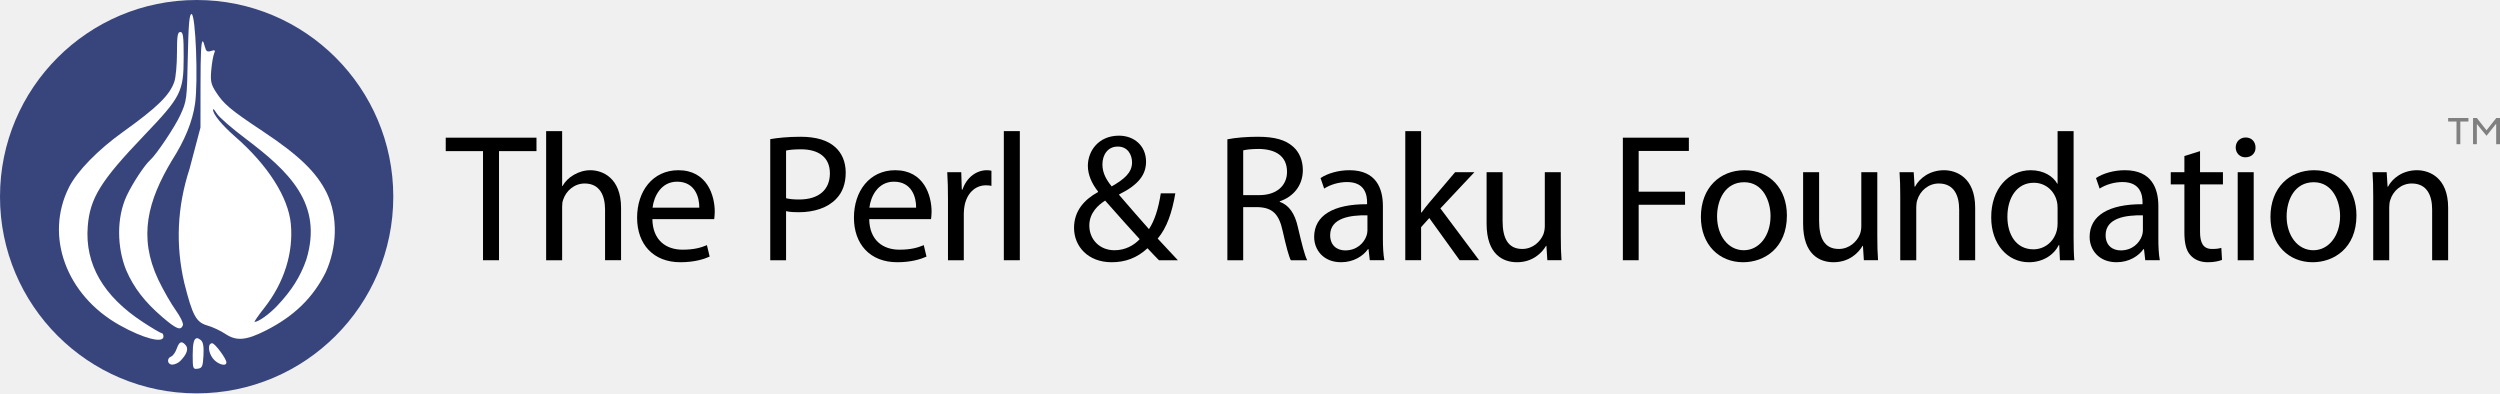
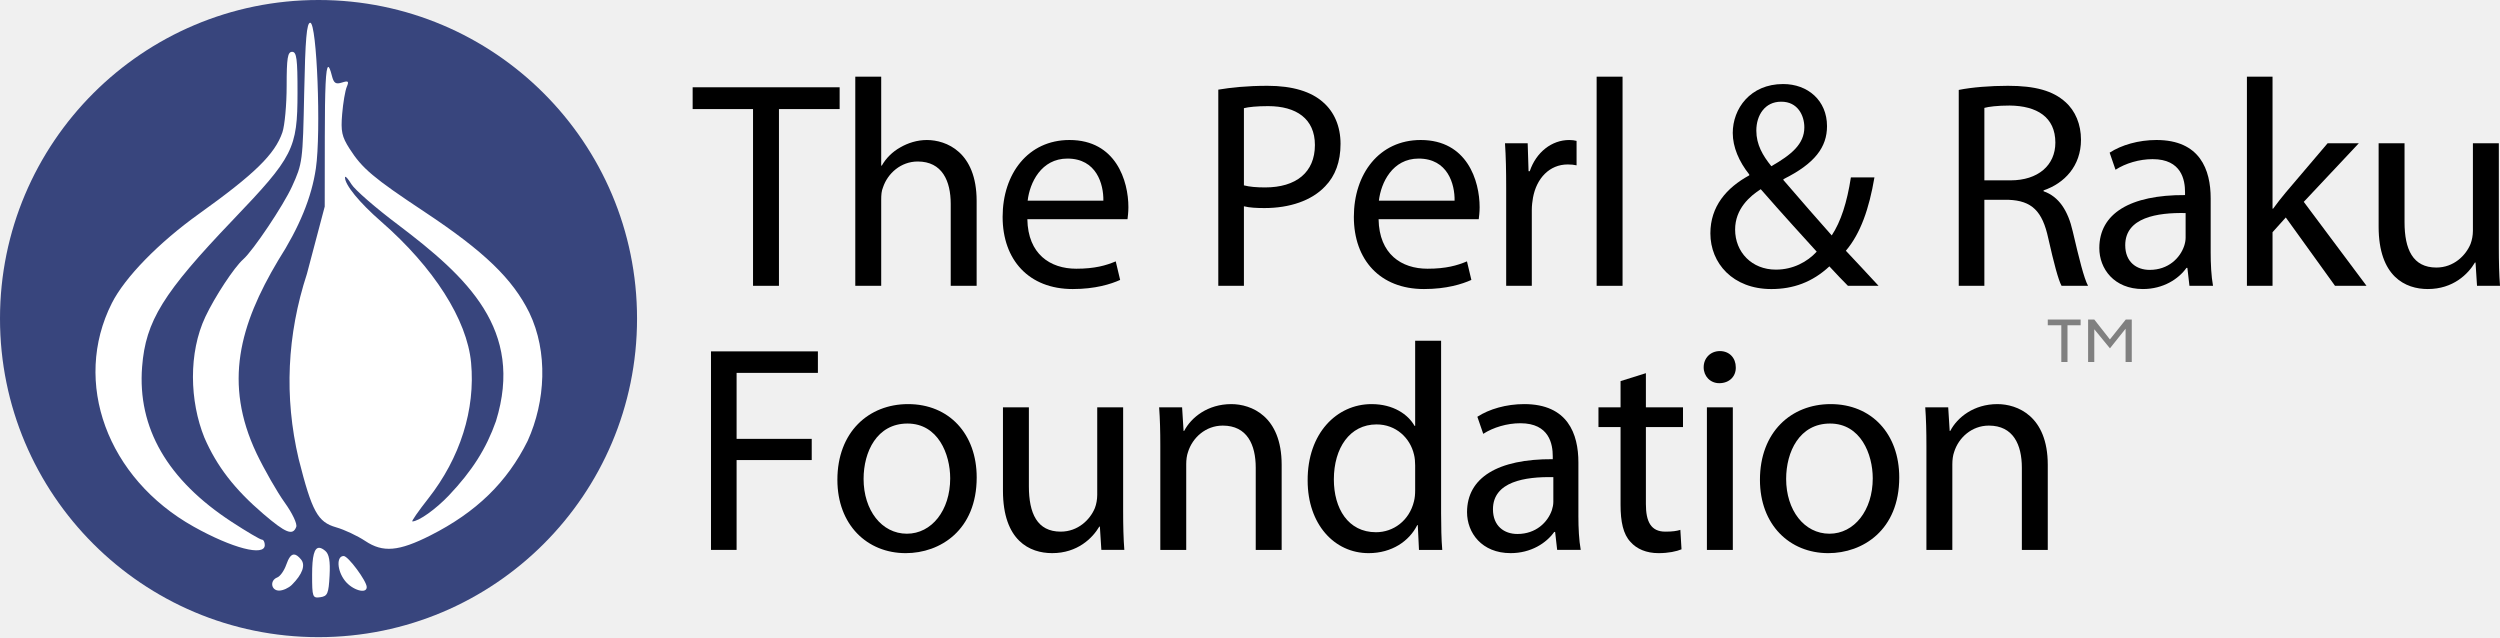
- <svg xmlns="http://www.w3.org/2000/svg" version="1.1" id="Layer_1" x="0px" y="0px" width="675.6px" height="106.3px" viewBox="0 0 675.6 106.3" enable-background="new 0 0 675.6 106.3" xml:space="preserve">
-   <path fill="#38457D" d="M106.282,53.15C106.287,23.801,82.499,0.005,53.15,0C23.801-0.004,0.005,23.784,0,53.133v0.017  c-0.005,29.349,23.784,53.145,53.132,53.15c29.349,0.004,53.145-23.784,53.15-53.133V53.15z" />
-   <path fill="#FFFFFF" d="M57.343,92.763c-1.246,0-1.121,2.438,0.212,4.133c1.233,1.568,3.629,2.263,3.629,1.055  C61.185,96.943,58.088,92.763,57.343,92.763 M49.059,92.514c-0.495-0.01-0.902,0.555-1.308,1.72c-0.34,0.976-1.011,1.92-1.489,2.104  c-1.288,0.493-1.056,2.195,0.301,2.195c0.644,0,1.604-0.435,2.131-0.962c1.764-1.763,2.314-3.289,1.526-4.239  C49.775,92.798,49.397,92.521,49.059,92.514 M53.26,91.395c-0.83-0.026-1.188,1.393-1.188,4.479c0,3.754,0.072,3.947,1.369,3.764  c1.205-0.171,1.386-0.6,1.544-3.592c0.129-2.449-0.073-3.606-0.731-4.152C53.868,91.573,53.538,91.404,53.26,91.395 M57.611,29.497  c0.138-0.028,0.54,0.451,1.008,1.221c0.575,0.946,4.084,3.997,7.799,6.782c11.538,8.744,21.054,17.492,16.328,32.759  c-1.616,4.581-3.954,8.272-7.84,12.38c-2.176,2.299-5.06,4.354-6.112,4.354c-0.189,0,1.003-1.715,2.649-3.809  c5.341-6.797,7.882-14.855,7.152-22.672c-0.67-7.175-6.219-15.884-14.993-23.536c-3.645-3.179-6.067-6.135-6.042-7.374  C57.562,29.541,57.58,29.503,57.611,29.497 M54.758,11.171c-0.411,0.068-0.561,3.616-0.568,11.6l-0.014,11.691l-2.973,11.234  c-3.313,10.153-3.811,20.513-1.377,30.868c2.228,8.798,3.179,10.539,6.259,11.414c1.372,0.391,3.559,1.417,4.859,2.284  c2.941,1.962,5.573,1.74,10.846-0.924c7.676-3.878,12.821-8.88,16.25-15.798c2.977-6.585,3.42-14.819,0.272-21.373  c-2.793-5.652-7.519-10.207-17.41-16.772c-8.641-5.735-10.46-7.267-12.589-10.596c-1.284-2.008-1.471-2.89-1.229-5.769  c0.157-1.87,0.503-3.908,0.767-4.531c0.404-0.954,0.274-1.07-0.809-0.726c-1.034,0.328-1.36,0.106-1.673-1.142  C55.123,11.65,54.919,11.145,54.758,11.171 M48.735,8.647c-0.745,0-0.911,1.039-0.911,5.682c0,3.123-0.32,6.608-0.708,7.744  c-1.246,3.652-4.61,6.941-13.915,13.601c-6.728,4.815-12.367,10.596-14.544,14.909c-6.653,13.18-0.776,29.213,13.666,37.289  c6.445,3.605,11.853,5.008,11.853,3.07c0-0.501-0.216-0.911-0.485-0.911s-2.525-1.328-5.012-2.949  C27.93,80.071,22.913,71.394,23.71,61.183c0.597-7.63,3.49-12.303,15.168-24.511c10.074-10.531,10.75-11.87,10.758-21.192  C49.642,9.809,49.491,8.647,48.735,8.647 M51.758,3.793c-0.591,0-0.827,2.752-1.008,11.687c-0.23,11.425-0.276,11.782-2.034,15.64  c-1.442,3.165-6.486,10.688-8.141,12.145c-1.491,1.311-4.728,6.229-6.315,9.592c-2.833,6.01-2.631,14.062-0.157,20.166  c2.069,4.771,5.04,8.615,9.828,12.713c3.758,3.216,4.917,3.672,5.492,2.173c0.196-0.509-0.647-2.285-1.927-4.067  c-1.251-1.741-3.371-5.441-4.707-8.226c-5.524-11.691-2.794-21.402,3.602-32.143c3.56-5.566,5.607-10.559,6.31-15.391  C53.583,22.027,52.875,3.793,51.758,3.793" />
-   <polygon points="130.529,40.84 120.455,40.84 120.455,37.204 144.978,37.204 144.978,40.84 134.853,40.84 134.853,70.326   130.529,70.326 " />
-   <path d="M147.589,35.433h4.324v14.843h0.098c0.69-1.23,1.771-2.311,3.096-3.048c1.279-0.736,2.803-1.227,4.424-1.227  c3.194,0,8.304,1.964,8.304,10.171v14.153h-4.324V56.665c0-3.833-1.426-7.078-5.504-7.078c-2.802,0-5.013,1.966-5.798,4.326  c-0.247,0.59-0.296,1.228-0.296,2.065v14.349h-4.324V35.433z" />
-   <path d="M188.977,56.124c0.049-2.751-1.133-7.026-5.997-7.026c-4.373,0-6.291,4.028-6.633,7.026H188.977z M176.296,59.217  c0.1,5.848,3.835,8.257,8.159,8.257c3.096,0,4.962-0.541,6.586-1.226l0.736,3.094c-1.523,0.69-4.128,1.524-7.912,1.524  c-7.322,0-11.695-4.865-11.695-12.04c0-7.176,4.226-12.826,11.155-12.826c7.765,0,9.829,6.831,9.829,11.204  c0,0.885-0.1,1.571-0.149,2.013H176.296z" />
-   <path d="M212.427,53.567c0.934,0.245,2.113,0.345,3.539,0.345c5.16,0,8.305-2.507,8.305-7.078c0-4.373-3.096-6.486-7.814-6.486  c-1.868,0-3.291,0.147-4.03,0.343V53.567z M208.152,37.598c2.064-0.345,4.766-0.641,8.208-0.641c4.226,0,7.322,0.983,9.288,2.754  c1.817,1.572,2.899,3.979,2.899,6.929c0,2.998-0.886,5.356-2.556,7.075c-2.26,2.409-5.946,3.639-10.123,3.639  c-1.279,0-2.458-0.051-3.441-0.296v13.269h-4.275V37.598z" />
-   <path d="M247.575,56.124c0.048-2.751-1.133-7.026-5.997-7.026c-4.373,0-6.291,4.028-6.633,7.026H247.575z M234.894,59.217  c0.1,5.848,3.835,8.257,8.159,8.257c3.096,0,4.962-0.541,6.586-1.226l0.736,3.094c-1.523,0.69-4.128,1.524-7.912,1.524  c-7.322,0-11.695-4.865-11.695-12.04c0-7.176,4.226-12.826,11.155-12.826c7.764,0,9.829,6.831,9.829,11.204  c0,0.885-0.1,1.571-0.149,2.013H234.894z" />
-   <path d="M256.182,53.962c0-2.803-0.049-5.209-0.198-7.421h3.785l0.147,4.669h0.196c1.081-3.196,3.686-5.209,6.586-5.209  c0.492,0,0.837,0.049,1.228,0.147v4.079c-0.443-0.1-0.883-0.148-1.475-0.148c-3.045,0-5.207,2.31-5.798,5.553  c-0.098,0.591-0.196,1.277-0.196,2.017v12.678h-4.275V53.962z" />
-   <rect x="271.273" y="35.434" width="4.324" height="34.892" />
-   <path d="M302.042,39.61c-2.702,0-4.126,2.262-4.126,4.818c0,2.358,1.081,4.177,2.505,5.945c3.342-1.917,5.504-3.685,5.504-6.486  c0-2.015-1.129-4.277-3.832-4.277H302.042z M301.208,67.624c2.8,0,5.209-1.277,6.782-2.996c-1.967-2.167-5.652-6.193-9.338-10.421  c-1.768,1.13-4.275,3.245-4.275,6.734c0,3.784,2.8,6.683,6.782,6.683H301.208z M313.199,70.326  c-0.934-0.933-1.819-1.868-3.096-3.243c-2.852,2.651-6.046,3.784-9.682,3.784c-6.438,0-10.172-4.324-10.172-9.287  c0-4.522,2.702-7.618,6.486-9.682V51.75c-1.72-2.164-2.752-4.571-2.752-6.931c0-4.028,2.901-8.156,8.404-8.156  c4.128,0,7.322,2.751,7.322,7.026c0,3.49-2.015,6.242-7.273,8.846v0.147c2.802,3.245,5.947,6.88,8.061,9.238  c1.521-2.308,2.553-5.503,3.194-9.678h3.93c-0.885,5.209-2.309,9.337-4.767,12.236c1.768,1.868,3.49,3.732,5.454,5.848H313.199z" />
-   <path d="M335.962,52.731h4.375c4.569,0,7.469-2.504,7.469-6.29c0-4.275-3.096-6.141-7.617-6.19c-2.064,0-3.537,0.195-4.227,0.391  V52.731z M331.687,37.646c2.162-0.442,5.258-0.689,8.208-0.689c4.569,0,7.518,0.836,9.581,2.704  c1.671,1.473,2.605,3.735,2.605,6.291c0,4.373-2.752,7.271-6.242,8.452v0.147c2.557,0.885,4.08,3.245,4.864,6.684  c1.082,4.618,1.869,7.814,2.556,9.091h-4.422c-0.54-0.983-1.278-3.783-2.211-7.912c-0.982-4.57-2.753-6.29-6.635-6.437h-4.03v14.349  h-4.275V37.646z" />
-   <path d="M369.537,58.188c-4.718-0.099-10.074,0.735-10.074,5.357c0,2.802,1.866,4.124,4.077,4.124c3.097,0,5.063-1.962,5.75-3.979  c0.149-0.443,0.247-0.932,0.247-1.375V58.188z M373.715,64.626c0,2.064,0.098,4.077,0.392,5.698h-3.931l-0.346-2.996h-0.146  c-1.326,1.865-3.882,3.537-7.274,3.537c-4.814,0-7.272-3.391-7.272-6.831c0-5.749,5.11-8.894,14.302-8.846v-0.491  c0-1.966-0.54-5.503-5.407-5.503c-2.211,0-4.52,0.687-6.191,1.768l-0.981-2.849c1.963-1.279,4.815-2.113,7.811-2.113  c7.274,0,9.045,4.962,9.045,9.729V64.626z" />
-   <path d="M384.039,57.451h0.099c0.589-0.836,1.426-1.867,2.113-2.703l6.979-8.207h5.205l-9.187,9.778l10.468,14.006h-5.256  l-8.21-11.4l-2.212,2.456v8.944h-4.274V35.433h4.274V57.451z" />
-   <path d="M421.792,63.839c0,2.455,0.047,4.617,0.196,6.486h-3.835l-0.247-3.882h-0.099c-1.132,1.916-3.634,4.422-7.864,4.422  c-3.732,0-8.205-2.064-8.205-10.418V46.541h4.323v13.171c0,4.52,1.38,7.566,5.312,7.566c2.894,0,4.912-2.013,5.699-3.933  c0.242-0.638,0.396-1.426,0.396-2.209V46.541h4.324V63.839z" />
-   <polygon points="438.561,37.204 456.397,37.204 456.397,40.791 442.833,40.791 442.833,51.8 455.367,51.8 455.367,55.336   442.833,55.336 442.833,70.325 438.561,70.325 " />
-   <path d="M464.02,58.481c0,5.209,3.001,9.143,7.227,9.143c4.128,0,7.223-3.882,7.223-9.24c0-4.028-2.014-9.14-7.125-9.14  S464.02,53.961,464.02,58.481 M482.891,58.235c0,8.797-6.091,12.632-11.841,12.632c-6.438,0-11.401-4.717-11.401-12.236  c0-7.963,5.21-12.63,11.793-12.63C478.272,46,482.891,50.963,482.891,58.235" />
-   <path d="M507.323,63.839c0,2.455,0.052,4.617,0.2,6.486h-3.834l-0.247-3.882h-0.098c-1.128,1.916-3.635,4.422-7.861,4.422  c-3.736,0-8.21-2.064-8.21-10.418V46.541h4.324v13.171c0,4.52,1.38,7.566,5.307,7.566c2.903,0,4.916-2.013,5.704-3.933  c0.246-0.638,0.392-1.426,0.392-2.209V46.541h4.323V63.839z" />
-   <path d="M513.524,52.979c0-2.458-0.051-4.473-0.195-6.437h3.831l0.245,3.93h0.099c1.179-2.26,3.933-4.471,7.865-4.471  c3.289,0,8.401,1.964,8.401,10.123v14.202h-4.325v-13.71c0-3.833-1.425-7.029-5.503-7.029c-2.851,0-5.06,2.015-5.8,4.424  c-0.196,0.54-0.294,1.277-0.294,2.016v14.3h-4.324V52.979z" />
-   <path d="M556.042,56.221c0-0.54-0.047-1.276-0.196-1.817c-0.638-2.754-2.996-5.014-6.239-5.014c-4.473,0-7.129,3.933-7.129,9.189  c0,4.817,2.362,8.797,7.031,8.797c2.897,0,5.55-1.915,6.337-5.158c0.149-0.592,0.196-1.179,0.196-1.868V56.221z M560.37,35.433  v28.751c0,2.111,0.047,4.521,0.195,6.142h-3.886l-0.196-4.129h-0.097c-1.328,2.656-4.227,4.67-8.108,4.67  c-5.75,0-10.172-4.865-10.172-12.092c-0.051-7.91,4.865-12.774,10.661-12.774c3.639,0,6.095,1.719,7.176,3.636h0.099V35.433H560.37z  " />
-   <path d="M579.096,58.188c-4.715-0.099-10.073,0.735-10.073,5.357c0,2.802,1.868,4.124,4.081,4.124c3.094,0,5.061-1.962,5.75-3.979  c0.145-0.443,0.242-0.932,0.242-1.375V58.188z M583.275,64.626c0,2.064,0.099,4.077,0.392,5.698h-3.933l-0.34-2.996h-0.148  c-1.328,1.865-3.883,3.537-7.274,3.537c-4.818,0-7.273-3.391-7.273-6.831c0-5.749,5.111-8.894,14.3-8.846v-0.491  c0-1.966-0.54-5.503-5.404-5.503c-2.209,0-4.521,0.687-6.193,1.768l-0.982-2.849c1.966-1.279,4.817-2.113,7.813-2.113  c7.273,0,9.044,4.962,9.044,9.729V64.626z" />
-   <path d="M594.537,40.84v5.701h6.191v3.292h-6.191v12.829c0,2.948,0.834,4.616,3.243,4.616c1.179,0,1.867-0.098,2.507-0.294  l0.194,3.244c-0.834,0.344-2.161,0.639-3.834,0.639c-2.013,0-3.635-0.689-4.669-1.868c-1.226-1.277-1.668-3.389-1.668-6.193V49.833  h-3.686v-3.292h3.686v-4.375L594.537,40.84z" />
-   <path d="M604.717,46.541h4.324v23.785h-4.324V46.541z M609.535,39.857c0.047,1.475-1.034,2.654-2.755,2.654  c-1.522,0-2.604-1.179-2.604-2.654c0-1.524,1.128-2.703,2.702-2.703C608.501,37.154,609.535,38.333,609.535,39.857" />
-   <path d="M617.937,58.481c0,5.209,3.001,9.143,7.226,9.143c4.129,0,7.223-3.882,7.223-9.24c0-4.028-2.013-9.14-7.124-9.14  S617.937,53.961,617.937,58.481 M636.807,58.235c0,8.797-6.091,12.632-11.84,12.632c-6.439,0-11.401-4.717-11.401-12.236  c0-7.963,5.209-12.63,11.793-12.63C632.189,46,636.807,50.963,636.807,58.235" />
-   <path d="M641.339,52.979c0-2.458-0.051-4.473-0.195-6.437h3.831l0.246,3.93h0.098c1.179-2.26,3.933-4.471,7.865-4.471  c3.291,0,8.401,1.964,8.401,10.123v14.202h-4.323v-13.71c0-3.833-1.427-7.029-5.505-7.029c-2.85,0-5.06,2.015-5.8,4.424  c-0.195,0.54-0.294,1.277-0.294,2.016v14.3h-4.324V52.979z" />
-   <path fill="#808080" d="M675.6,31.89h-1.002l-2.646,3.32l-2.607-3.32h-1.03v7.087h1.03v-5.466l2.614,3.185l2.609-3.274v5.555h1.031  V31.89z M667.065,31.89h-5.48v0.961h2.26v6.126h1.031v-6.126h2.189V31.89z" />
+ <svg xmlns="http://www.w3.org/2000/svg" version="1.1" id="Layer_1" x="0px" y="0px" width="417.092" height="106.3" viewBox="0 0 417.092 106.3" enable-background="new 0 0 675.6 106.3" xml:space="preserve">
+   <defs id="defs55" />
+   <path fill="#38457d" d="M 106.282,53.15 C 106.287,23.801 82.499,0.005 53.15,5.0438205e-7 23.801,-0.004 0.005,23.784 7.8803494e-7,53.133 v 0.017 C -0.005,82.499 23.784,106.295 53.132,106.3 82.481,106.304 106.277,82.516 106.282,53.167 Z" id="path2" />
+   <path fill="#ffffff" d="m 57.343,92.763 c -1.246,0 -1.121,2.438 0.212,4.133 1.233,1.568 3.629,2.263 3.629,1.055 10e-4,-1.008 -3.096,-5.188 -3.841,-5.188 m -8.284,-0.249 c -0.495,-0.01 -0.902,0.555 -1.308,1.72 -0.34,0.976 -1.011,1.92 -1.489,2.104 -1.288,0.493 -1.056,2.195 0.301,2.195 0.644,0 1.604,-0.435 2.131,-0.962 1.764,-1.763 2.314,-3.289 1.526,-4.239 -0.445,-0.534 -0.823,-0.811 -1.161,-0.818 m 4.201,-1.119 c -0.83,-0.026 -1.188,1.393 -1.188,4.479 0,3.754 0.072,3.947 1.369,3.764 1.205,-0.171 1.386,-0.6 1.544,-3.592 0.129,-2.449 -0.073,-3.606 -0.731,-4.152 -0.386,-0.321 -0.716,-0.49 -0.994,-0.499 m 4.351,-61.898 c 0.138,-0.028 0.54,0.451 1.008,1.221 0.575,0.946 4.084,3.997 7.799,6.782 11.538,8.744 21.054,17.492 16.328,32.759 -1.616,4.581 -3.954,8.272 -7.84,12.38 -2.176,2.299 -5.06,4.354 -6.112,4.354 -0.189,0 1.003,-1.715 2.649,-3.809 5.341,-6.797 7.882,-14.855 7.152,-22.672 -0.67,-7.175 -6.219,-15.884 -14.993,-23.536 -3.645,-3.179 -6.067,-6.135 -6.042,-7.374 0.002,-0.061 0.02,-0.099 0.051,-0.105 m -2.853,-18.326 c -0.411,0.068 -0.561,3.616 -0.568,11.6 l -0.014,11.691 -2.973,11.234 c -3.313,10.153 -3.811,20.513 -1.377,30.868 2.228,8.798 3.179,10.539 6.259,11.414 1.372,0.391 3.559,1.417 4.859,2.284 2.941,1.962 5.573,1.74 10.846,-0.924 7.676,-3.878 12.821,-8.88 16.25,-15.798 2.977,-6.585 3.42,-14.819 0.272,-21.373 -2.793,-5.652 -7.519,-10.207 -17.41,-16.772 -8.641,-5.735 -10.46,-7.267 -12.589,-10.596 -1.284,-2.008 -1.471,-2.89 -1.229,-5.769 0.157,-1.87 0.503,-3.908 0.767,-4.531 0.404,-0.954 0.274,-1.07 -0.809,-0.726 -1.034,0.328 -1.36,0.106 -1.673,-1.142 -0.246,-0.981 -0.45,-1.486 -0.611,-1.46 m -6.023,-2.524 c -0.745,0 -0.911,1.039 -0.911,5.682 0,3.123 -0.32,6.608 -0.708,7.744 -1.246,3.652 -4.61,6.941 -13.915,13.601 -6.728,4.815 -12.367,10.596 -14.544,14.909 -6.653,13.18 -0.776,29.213 13.666,37.289 6.445,3.605 11.853,5.008 11.853,3.07 0,-0.501 -0.216,-0.911 -0.485,-0.911 -0.269,0 -2.525,-1.328 -5.012,-2.949 -10.749,-7.011 -15.766,-15.688 -14.969,-25.899 0.597,-7.63 3.49,-12.303 15.168,-24.511 10.074,-10.531 10.75,-11.87 10.758,-21.192 0.006,-5.671 -0.145,-6.833 -0.901,-6.833 m 3.023,-4.854 c -0.591,0 -0.827,2.752 -1.008,11.687 -0.23,11.425 -0.276,11.782 -2.034,15.64 -1.442,3.165 -6.486,10.688 -8.141,12.145 -1.491,1.311 -4.728,6.229 -6.315,9.592 -2.833,6.01 -2.631,14.062 -0.157,20.166 2.069,4.771 5.04,8.615 9.828,12.713 3.758,3.216 4.917,3.672 5.492,2.173 0.196,-0.509 -0.647,-2.285 -1.927,-4.067 -1.251,-1.741 -3.371,-5.441 -4.707,-8.226 -5.524,-11.691 -2.794,-21.402 3.602,-32.143 3.56,-5.566 5.607,-10.559 6.31,-15.391 0.882,-6.055 0.174,-24.289 -0.943,-24.289" id="path4" />
+   <g id="g897" transform="translate(-4.895651,3.059783)">
+     <polygon points="144.978,40.84 134.853,40.84 134.853,70.326 130.529,70.326 130.529,40.84 120.455,40.84 120.455,37.204 144.978,37.204 " id="polygon6" transform="translate(0,-25.70217)" />
+     <path d="m 147.589,9.731 h 4.324 v 14.843 h 0.098 c 0.69,-1.23 1.771,-2.311 3.096,-3.048 1.279,-0.736 2.803,-1.227 4.424,-1.227 3.194,0 8.304,1.964 8.304,10.171 v 14.153 h -4.324 v -13.66 c 0,-3.833 -1.426,-7.078 -5.504,-7.078 -2.802,0 -5.013,1.966 -5.798,4.326 -0.247,0.59 -0.296,1.228 -0.296,2.065 v 14.349 h -4.324 z" id="path8" />
+     <path d="m 188.977,30.422 c 0.049,-2.751 -1.133,-7.026 -5.997,-7.026 -4.373,0 -6.291,4.028 -6.633,7.026 z m -12.681,3.093 c 0.1,5.848 3.835,8.257 8.159,8.257 3.096,0 4.962,-0.541 6.586,-1.226 l 0.736,3.094 c -1.523,0.69 -4.128,1.524 -7.912,1.524 -7.322,0 -11.695,-4.865 -11.695,-12.04 0,-7.176 4.226,-12.826 11.155,-12.826 7.765,0 9.829,6.831 9.829,11.204 0,0.885 -0.1,1.571 -0.149,2.013 z" id="path10" />
+     <path d="m 212.427,27.865 c 0.934,0.245 2.113,0.345 3.539,0.345 5.16,0 8.305,-2.507 8.305,-7.078 0,-4.373 -3.096,-6.486 -7.814,-6.486 -1.868,0 -3.291,0.147 -4.03,0.343 z m -4.275,-15.969 c 2.064,-0.345 4.766,-0.641 8.208,-0.641 4.226,0 7.322,0.983 9.288,2.754 1.817,1.572 2.899,3.979 2.899,6.929 0,2.998 -0.886,5.356 -2.556,7.075 -2.26,2.409 -5.946,3.639 -10.123,3.639 -1.279,0 -2.458,-0.051 -3.441,-0.296 v 13.269 h -4.275 z" id="path12" />
+     <path d="m 247.575,30.422 c 0.048,-2.751 -1.133,-7.026 -5.997,-7.026 -4.373,0 -6.291,4.028 -6.633,7.026 z m -12.681,3.093 c 0.1,5.848 3.835,8.257 8.159,8.257 3.096,0 4.962,-0.541 6.586,-1.226 l 0.736,3.094 c -1.523,0.69 -4.128,1.524 -7.912,1.524 -7.322,0 -11.695,-4.865 -11.695,-12.04 0,-7.176 4.226,-12.826 11.155,-12.826 7.764,0 9.829,6.831 9.829,11.204 0,0.885 -0.1,1.571 -0.149,2.013 z" id="path14" />
+     <path d="m 256.182,28.26 c 0,-2.803 -0.049,-5.209 -0.198,-7.421 h 3.785 l 0.147,4.669 h 0.196 c 1.081,-3.196 3.686,-5.209 6.586,-5.209 0.492,0 0.837,0.049 1.228,0.147 v 4.079 c -0.443,-0.1 -0.883,-0.148 -1.475,-0.148 -3.045,0 -5.207,2.31 -5.798,5.553 -0.098,0.591 -0.196,1.277 -0.196,2.017 v 12.678 h -4.275 z" id="path16" />
+     <rect x="271.273" y="9.732" width="4.324" height="34.892" id="rect18" />
+     <path d="m 302.042,13.908 c -2.702,0 -4.126,2.262 -4.126,4.818 0,2.358 1.081,4.177 2.505,5.945 3.342,-1.917 5.504,-3.685 5.504,-6.486 0,-2.015 -1.129,-4.277 -3.832,-4.277 z m -0.834,28.014 c 2.8,0 5.209,-1.277 6.782,-2.996 -1.967,-2.167 -5.652,-6.193 -9.338,-10.421 -1.768,1.13 -4.275,3.245 -4.275,6.734 0,3.784 2.8,6.683 6.782,6.683 z m 11.991,2.702 c -0.934,-0.933 -1.819,-1.868 -3.096,-3.243 -2.852,2.651 -6.046,3.784 -9.682,3.784 -6.438,0 -10.172,-4.324 -10.172,-9.287 0,-4.522 2.702,-7.618 6.486,-9.682 v -0.148 c -1.72,-2.164 -2.752,-4.571 -2.752,-6.931 0,-4.028 2.901,-8.156 8.404,-8.156 4.128,0 7.322,2.751 7.322,7.026 0,3.49 -2.015,6.242 -7.273,8.846 v 0.147 c 2.802,3.245 5.947,6.88 8.061,9.238 1.521,-2.308 2.553,-5.503 3.194,-9.678 h 3.93 c -0.885,5.209 -2.309,9.337 -4.767,12.236 1.768,1.868 3.49,3.732 5.454,5.848 z" id="path20" />
+     <path d="m 335.962,27.029 h 4.375 c 4.569,0 7.469,-2.504 7.469,-6.29 0,-4.275 -3.096,-6.141 -7.617,-6.19 -2.064,0 -3.537,0.195 -4.227,0.391 z m -4.275,-15.085 c 2.162,-0.442 5.258,-0.689 8.208,-0.689 4.569,0 7.518,0.836 9.581,2.704 1.671,1.473 2.605,3.735 2.605,6.291 0,4.373 -2.752,7.271 -6.242,8.452 v 0.147 c 2.557,0.885 4.08,3.245 4.864,6.684 1.082,4.618 1.869,7.814 2.556,9.091 h -4.422 c -0.54,-0.983 -1.278,-3.783 -2.211,-7.912 -0.982,-4.57 -2.753,-6.29 -6.635,-6.437 h -4.03 v 14.349 h -4.275 v -32.68 z" id="path22" />
+     <path d="m 369.537,32.486 c -4.718,-0.099 -10.074,0.735 -10.074,5.357 0,2.802 1.866,4.124 4.077,4.124 3.097,0 5.063,-1.962 5.75,-3.979 0.149,-0.443 0.247,-0.932 0.247,-1.375 z m 4.178,6.438 c 0,2.064 0.098,4.077 0.392,5.698 h -3.931 l -0.346,-2.996 h -0.146 c -1.326,1.865 -3.882,3.537 -7.274,3.537 -4.814,0 -7.272,-3.391 -7.272,-6.831 0,-5.749 5.11,-8.894 14.302,-8.846 v -0.491 c 0,-1.966 -0.54,-5.503 -5.407,-5.503 -2.211,0 -4.52,0.687 -6.191,1.768 l -0.981,-2.849 c 1.963,-1.279 4.815,-2.113 7.811,-2.113 7.274,0 9.045,4.962 9.045,9.729 v 8.897 z" id="path24" />
+     <path d="m 384.039,31.749 h 0.099 c 0.589,-0.836 1.426,-1.867 2.113,-2.703 l 6.979,-8.207 h 5.205 l -9.187,9.778 10.468,14.006 h -5.256 l -8.21,-11.4 -2.212,2.456 v 8.944 h -4.274 v -34.892 h 4.274 v 22.018 z" id="path26" />
+     <path d="m 421.792,38.137 c 0,2.455 0.047,4.617 0.196,6.486 h -3.835 l -0.247,-3.882 h -0.099 c -1.132,1.916 -3.634,4.422 -7.864,4.422 -3.732,0 -8.205,-2.064 -8.205,-10.418 v -13.906 h 4.323 v 13.171 c 0,4.52 1.38,7.566 5.312,7.566 2.894,0 4.912,-2.013 5.699,-3.933 0.242,-0.638 0.396,-1.426 0.396,-2.209 v -14.595 h 4.324 z" id="path28" />
+   </g>
+   <g id="g883" transform="translate(-7.232099,-7.343477)">
+     <polygon points="438.561,70.325 438.561,37.204 456.397,37.204 456.397,40.791 442.833,40.791 442.833,51.8 455.367,51.8 455.367,55.336 442.833,55.336 442.833,70.325 " id="polygon30" transform="translate(-312.7098,28.76196)" />
+     <path d="m 151.31,87.243 c 0,5.209 3.001,9.143 7.227,9.143 4.128,0 7.223,-3.882 7.223,-9.24 0,-4.028 -2.014,-9.14 -7.125,-9.14 -5.111,0 -7.325,4.717 -7.325,9.237 m 18.871,-0.246 c 0,8.797 -6.091,12.632 -11.841,12.632 -6.438,0 -11.401,-4.717 -11.401,-12.236 0,-7.963 5.21,-12.63 11.793,-12.63 6.83,-0.001 11.449,4.962 11.449,12.234" id="path32" />
+     <path d="m 194.613,92.601 c 0,2.455 0.052,4.617 0.2,6.486 h -3.834 l -0.247,-3.882 h -0.098 c -1.128,1.916 -3.635,4.422 -7.861,4.422 -3.736,0 -8.21,-2.064 -8.21,-10.418 v -13.906 h 4.324 v 13.171 c 0,4.52 1.38,7.566 5.307,7.566 2.903,0 4.916,-2.013 5.704,-3.933 0.246,-0.638 0.392,-1.426 0.392,-2.209 v -14.595 h 4.323 z" id="path34" />
+     <path d="m 200.814,81.741 c 0,-2.458 -0.051,-4.473 -0.195,-6.437 h 3.831 l 0.245,3.93 h 0.099 c 1.179,-2.26 3.933,-4.471 7.865,-4.471 3.289,0 8.401,1.964 8.401,10.123 v 14.202 h -4.325 v -13.71 c 0,-3.833 -1.425,-7.029 -5.503,-7.029 -2.851,0 -5.06,2.015 -5.8,4.424 -0.196,0.54 -0.294,1.277 -0.294,2.016 v 14.3 h -4.324 z" id="path36" />
+     <path d="m 243.332,84.983 c 0,-0.54 -0.047,-1.276 -0.196,-1.817 -0.638,-2.754 -2.996,-5.014 -6.239,-5.014 -4.473,0 -7.129,3.933 -7.129,9.189 0,4.817 2.362,8.797 7.031,8.797 2.897,0 5.55,-1.915 6.337,-5.158 0.149,-0.592 0.196,-1.179 0.196,-1.868 z m 4.328,-20.788 v 28.751 c 0,2.111 0.047,4.521 0.195,6.142 h -3.886 l -0.196,-4.129 h -0.097 c -1.328,2.656 -4.227,4.67 -8.108,4.67 -5.75,0 -10.172,-4.865 -10.172,-12.092 -0.051,-7.91 4.865,-12.774 10.661,-12.774 3.639,0 6.095,1.719 7.176,3.636 h 0.099 v -14.204 z" id="path38" />
+     <path d="m 266.386,86.95 c -4.715,-0.099 -10.073,0.735 -10.073,5.357 0,2.802 1.868,4.124 4.081,4.124 3.094,0 5.061,-1.962 5.75,-3.979 0.145,-0.443 0.242,-0.932 0.242,-1.375 z m 4.179,6.438 c 0,2.064 0.099,4.077 0.392,5.698 h -3.933 l -0.34,-2.996 h -0.148 c -1.328,1.865 -3.883,3.537 -7.274,3.537 -4.818,0 -7.273,-3.391 -7.273,-6.831 0,-5.749 5.111,-8.894 14.3,-8.846 v -0.491 c 0,-1.966 -0.54,-5.503 -5.404,-5.503 -2.209,0 -4.521,0.687 -6.193,1.768 l -0.982,-2.849 c 1.966,-1.279 4.817,-2.113 7.813,-2.113 7.273,0 9.044,4.962 9.044,9.729 v 8.897 z" id="path40" />
+     <path d="m 281.827,69.602 v 5.701 h 6.191 v 3.292 h -6.191 v 12.829 c 0,2.948 0.834,4.616 3.243,4.616 1.179,0 1.867,-0.098 2.507,-0.294 l 0.194,3.244 c -0.834,0.344 -2.161,0.639 -3.834,0.639 -2.013,0 -3.635,-0.689 -4.669,-1.868 -1.226,-1.277 -1.668,-3.389 -1.668,-6.193 v -12.973 h -3.686 v -3.292 h 3.686 v -4.375 z" id="path42" />
+     <path d="m 292.007,75.303 h 4.324 v 23.785 h -4.324 z m 4.818,-6.684 c 0.047,1.475 -1.034,2.654 -2.755,2.654 -1.522,0 -2.604,-1.179 -2.604,-2.654 0,-1.524 1.128,-2.703 2.702,-2.703 1.623,0 2.657,1.179 2.657,2.703" id="path44" />
+     <path d="m 305.227,87.243 c 0,5.209 3.001,9.143 7.226,9.143 4.129,0 7.223,-3.882 7.223,-9.24 0,-4.028 -2.013,-9.14 -7.124,-9.14 -5.111,0 -7.325,4.717 -7.325,9.237 m 18.87,-0.246 c 0,8.797 -6.091,12.632 -11.84,12.632 -6.439,0 -11.401,-4.717 -11.401,-12.236 0,-7.963 5.209,-12.63 11.793,-12.63 6.83,-0.001 11.448,4.962 11.448,12.234" id="path46" />
+     <path d="m 328.629,81.741 c 0,-2.458 -0.051,-4.473 -0.195,-6.437 h 3.831 l 0.246,3.93 h 0.098 c 1.179,-2.26 3.933,-4.471 7.865,-4.471 3.291,0 8.401,1.964 8.401,10.123 v 14.202 h -4.323 v -13.71 c 0,-3.833 -1.427,-7.029 -5.505,-7.029 -2.85,0 -5.06,2.015 -5.8,4.424 -0.195,0.54 -0.294,1.277 -0.294,2.016 v 14.3 h -4.324 z" id="path48" />
+     <path fill="#808080" d="m 362.89,60.652 h -1.002 l -2.646,3.32 -2.607,-3.32 h -1.03 v 7.087 h 1.03 v -5.466 l 2.614,3.185 2.609,-3.274 v 5.555 h 1.031 v -7.087 z m -8.535,0 h -5.48 v 0.961 h 2.26 v 6.126 h 1.031 v -6.126 h 2.189 z" id="path50" />
+   </g>
</svg>
